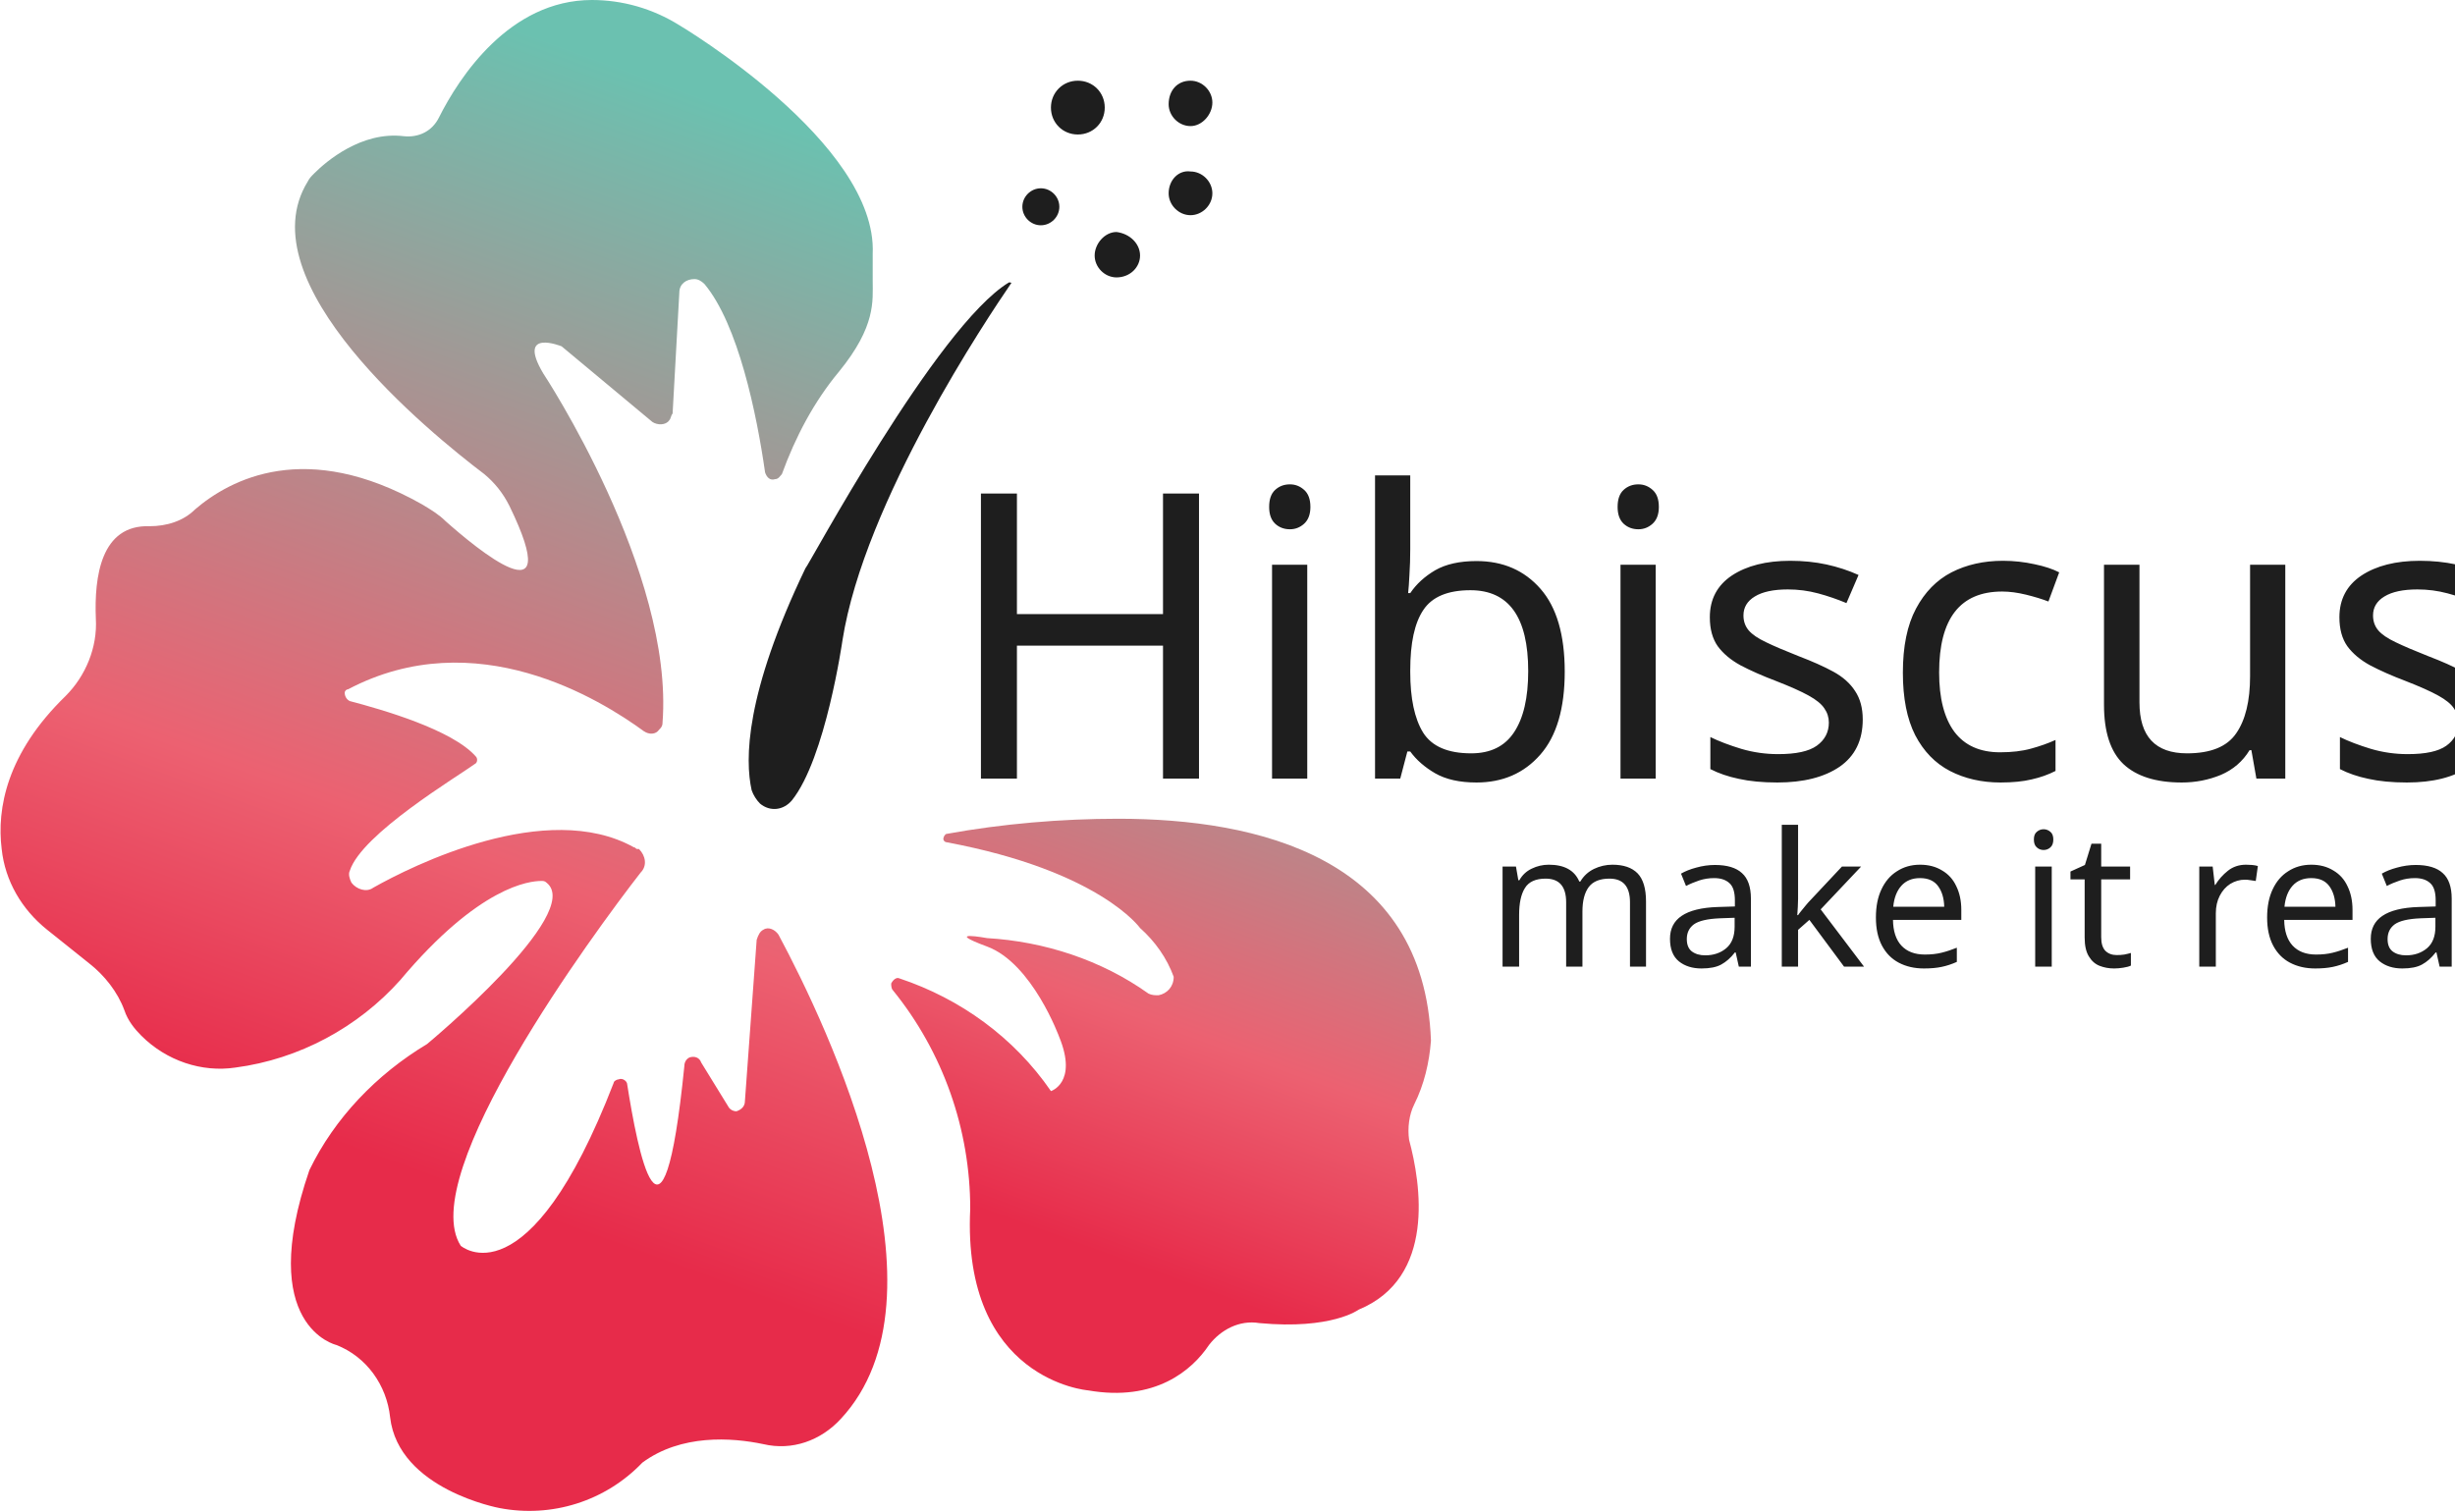
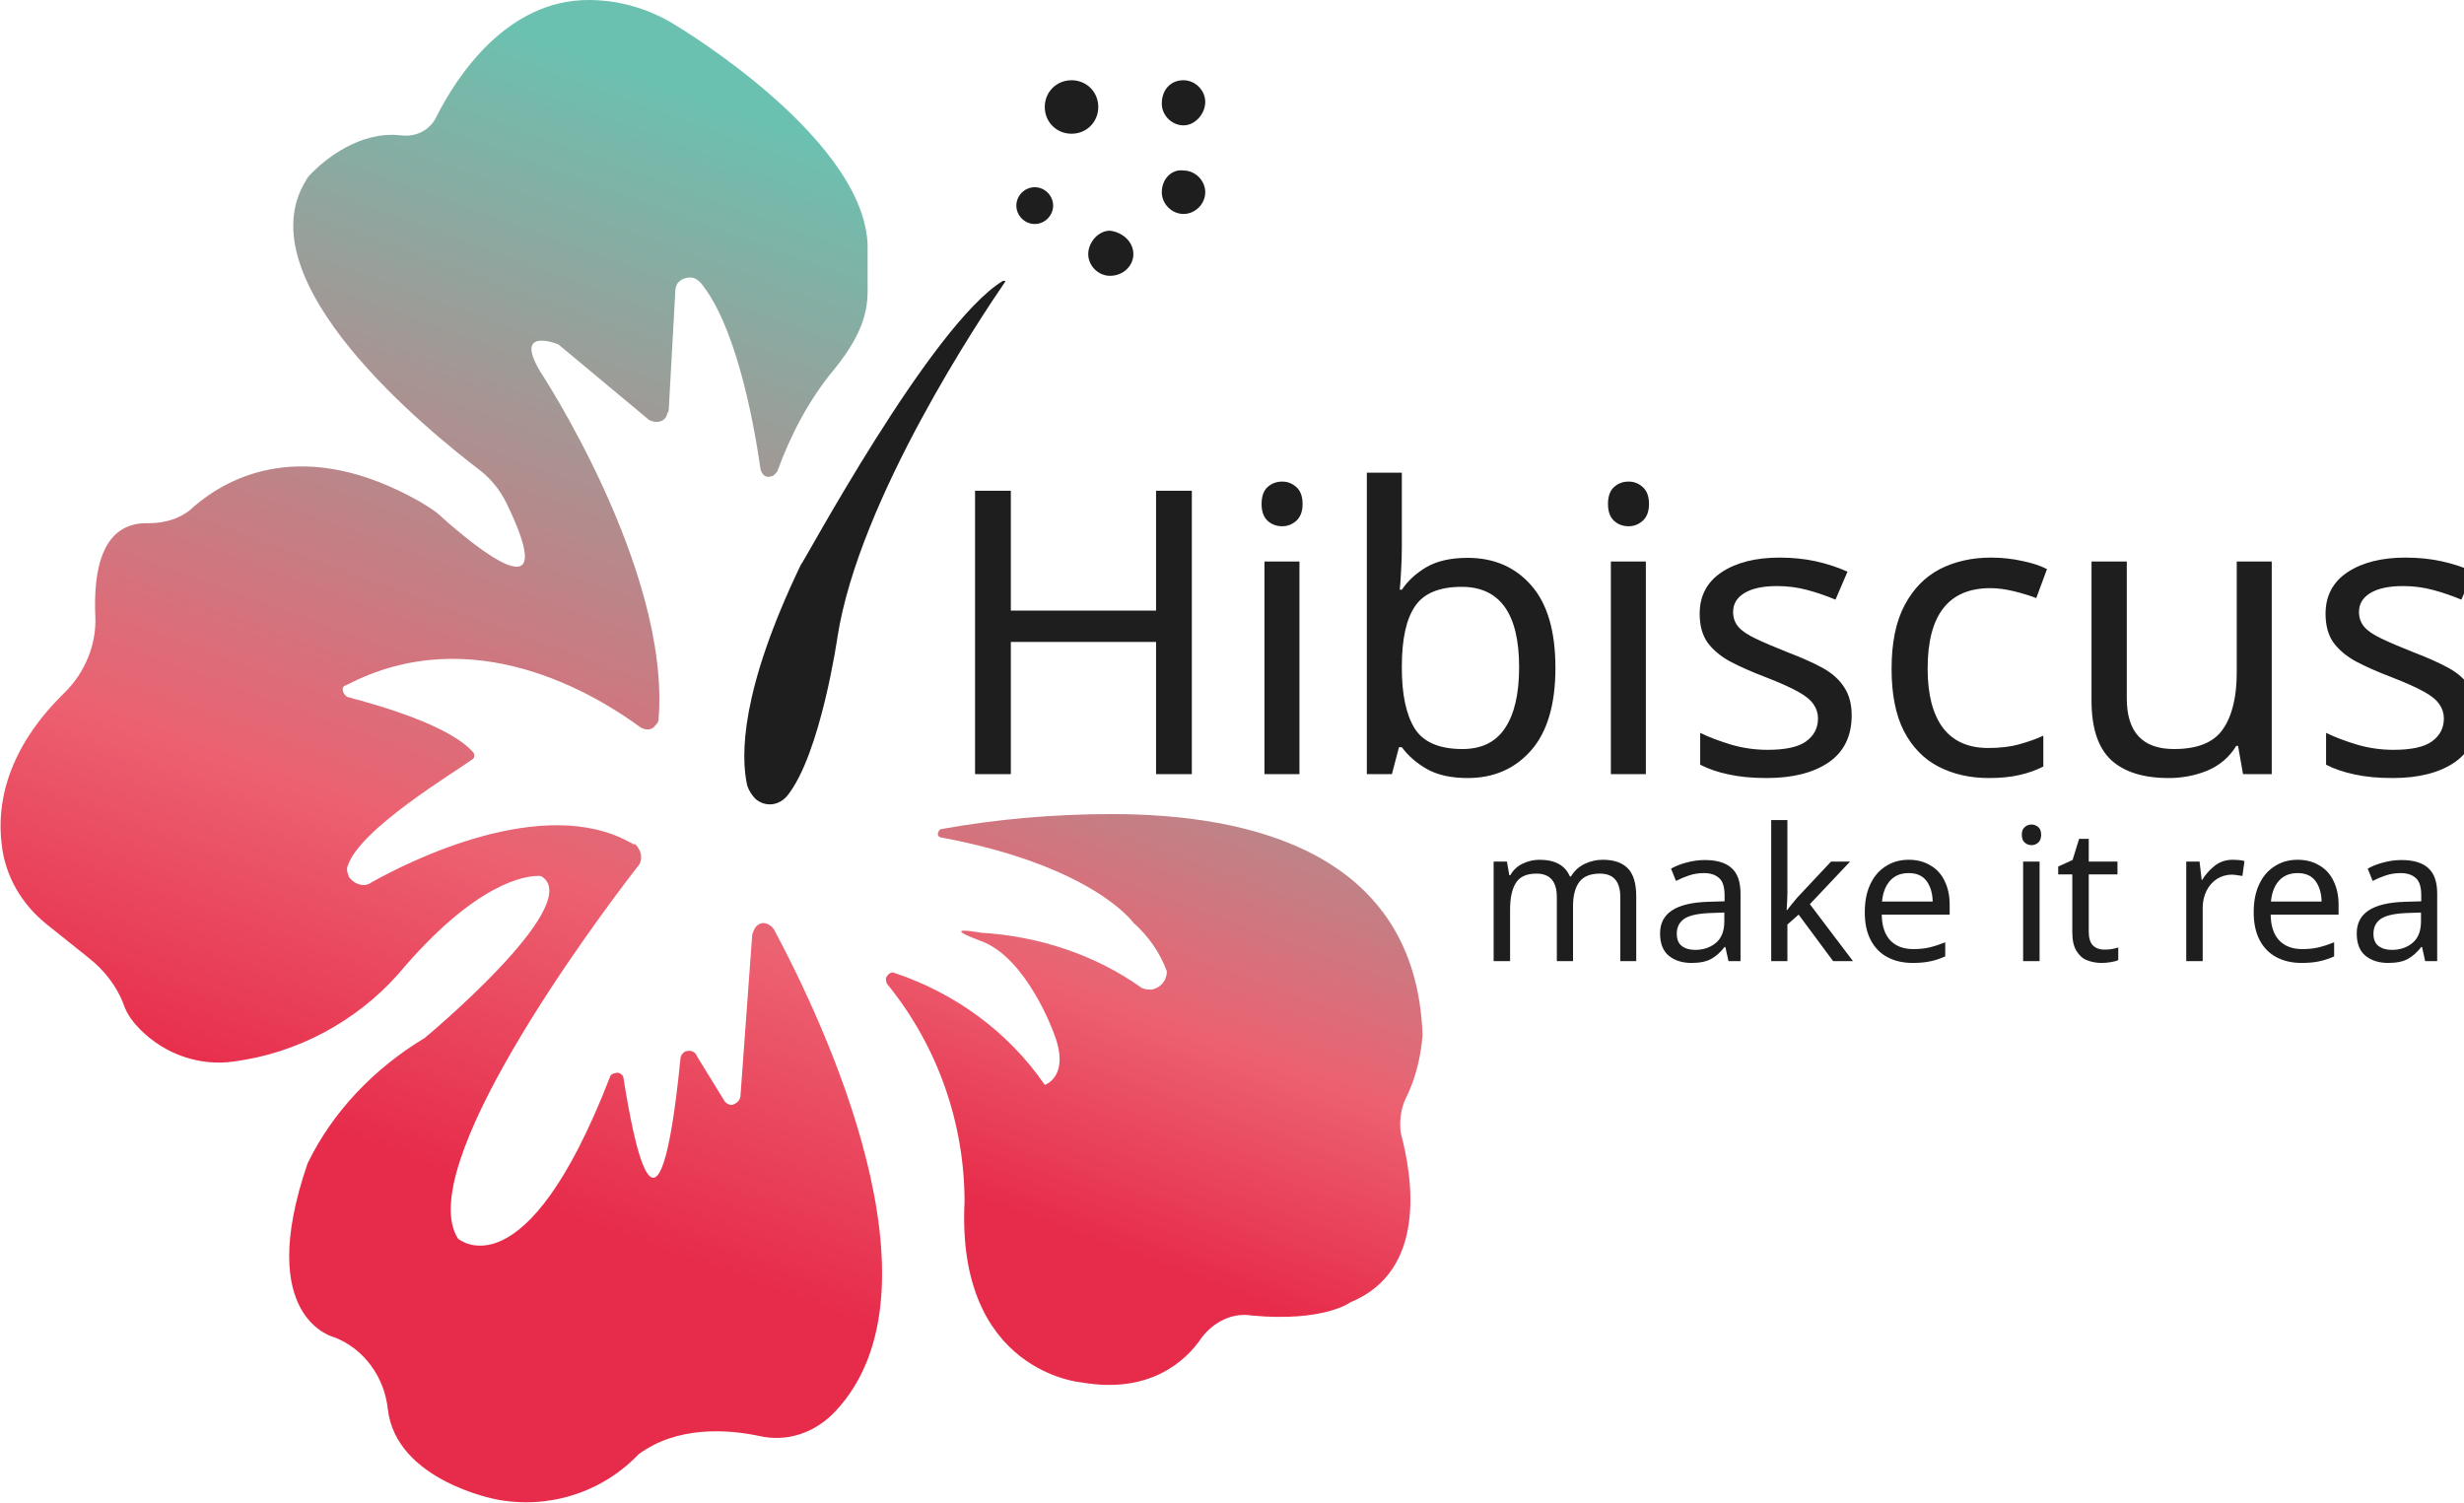
- <svg xmlns="http://www.w3.org/2000/svg" version="1.1" id="a3105d91-f7c2-4f08-9b98-2f044aa0bb53" x="0px" y="0px" viewBox="0 0 146 89.9" style="enable-background:new 0 0 146 89.9;" xml:space="preserve">
+ <svg xmlns="http://www.w3.org/2000/svg" version="1.1" id="a3105d91-f7c2-4f08-9b98-2f044aa0bb53" x="0px" y="0px" viewBox="0 0 147.4 89.9" style="enable-background:new 0 0 147.4 89.9;" xml:space="preserve">
  <style type="text/css">
	.st0{fill:url(#SVGID_1_);}
- 	.st1{fill:url(#SVGID_00000106129089954824708860000011297419026780921483_);}
+ 	.st1{fill:url(#SVGID_00000010291347916531368310000016706204033939373206_);}
	.st2{fill:#1E1E1E;}
	.st3{font-family:'ArialMT';}
	.st4{font-size:23.74px;}
	.st5{font-size:11.1px;}
</style>
-   <linearGradient id="SVGID_1_" gradientUnits="userSpaceOnUse" x1="60.254" y1="88.97" x2="82.105" y2="28.934">
+   <linearGradient id="SVGID_1_" gradientUnits="userSpaceOnUse" x1="60.276" y1="3.019" x2="82.127" y2="63.055" gradientTransform="matrix(1 0 0 -1 0 92)">
    <stop offset="0" style="stop-color:#E72B4A" />
    <stop offset="0.24" style="stop-color:#E72B4A" />
    <stop offset="0.46" style="stop-color:#EC6171" />
    <stop offset="1" style="stop-color:#6BC1B0" />
  </linearGradient>
  <path class="st0" d="M56.3,49.6c-0.1,0-0.2,0.2-0.2,0.3s0.1,0.2,0.2,0.2c9.1,1.7,11.5,5.1,11.5,5.1c0.9,0.8,1.6,1.8,2,2.9  c0,0.6-0.4,1-0.9,1.1l0,0c-0.2,0-0.4,0-0.6-0.1c-2.8-2-6.2-3.1-9.6-3.3c0,0-2.7-0.5,0,0.5s4.3,5.4,4.3,5.4c1.1,2.7-0.5,3.2-0.5,3.2  c-2.2-3.2-5.4-5.5-9-6.7c-0.2-0.1-0.4,0.1-0.5,0.3l0,0c0,0.1,0,0.3,0.1,0.4c3,3.7,4.6,8.3,4.6,13c-0.5,10.2,7,10.8,7,10.8  c4,0.7,6.2-1.2,7.2-2.7c0.7-0.9,1.8-1.5,3-1.3c4.3,0.4,5.9-0.8,5.9-0.8c4.6-1.9,3.7-7.5,3-10.1c-0.1-0.7,0-1.5,0.3-2.1  c0.6-1.2,0.9-2.5,1-3.8C84.7,51,74.8,48.7,66.5,48.7C63.1,48.7,59.6,49,56.3,49.6" />
-   <linearGradient id="SVGID_00000054225245009123867130000006961816795989113497_" gradientUnits="userSpaceOnUse" x1="17.001" y1="89.12" x2="46.715" y2="7.48">
+   <linearGradient id="SVGID_00000065796969529924324230000011463953027937692858_" gradientUnits="userSpaceOnUse" x1="17.023" y1="2.869" x2="46.738" y2="84.509" gradientTransform="matrix(1 0 0 -1 0 92)">
    <stop offset="0" style="stop-color:#E72B4A" />
    <stop offset="0.24" style="stop-color:#E72B4A" />
    <stop offset="0.46" style="stop-color:#EC6171" />
    <stop offset="0.656" style="stop-color:#BD8488" />
    <stop offset="1" style="stop-color:#6BC1B0" />
  </linearGradient>
-   <path style="fill:url(#SVGID_00000054225245009123867130000006961816795989113497_);" d="M26.1,7c-0.4,0.8-1.2,1.2-2.1,1.1  c-2.5-0.3-4.6,1.5-5.3,2.2c-0.2,0.2-0.3,0.3-0.4,0.5c-3.7,6,7.2,14.9,10.5,17.4c0.6,0.5,1.1,1.1,1.5,1.9c3.4,7-2,2.5-3.8,0.9  c-0.4-0.4-0.9-0.7-1.4-1c-6.9-3.9-11.4-1.5-13.5,0.3c-0.7,0.7-1.7,1-2.7,1c-2.9-0.1-3.3,3-3.2,5.5c0.1,1.7-0.6,3.4-1.8,4.6  c-3.5,3.4-4.1,6.7-3.8,9.1c0.2,1.9,1.2,3.6,2.7,4.8l2.5,2C6.2,58,7,59,7.4,60.1c0.2,0.6,0.6,1.1,1,1.5c1.5,1.5,3.6,2.2,5.6,1.9  c3.8-0.5,7.3-2.4,9.8-5.2c4.7-5.6,7.7-5.9,8.4-5.9c0.1,0,0.2,0,0.3,0.1c2.3,1.8-7.1,9.6-7.1,9.6c-3,1.8-5.5,4.4-7,7.5  C15.2,78.9,20,80,20,80c1.8,0.7,3,2.4,3.2,4.3c0.5,4.3,6.5,5.4,6.5,5.4c3.1,0.6,6.3-0.4,8.5-2.7c2.3-1.7,5.3-1.5,7.2-1.1  c1.7,0.4,3.4-0.2,4.6-1.5c6.8-7.3-0.7-23.2-3.7-28.8c-0.2-0.3-0.6-0.5-0.9-0.3l0,0c-0.2,0.1-0.3,0.3-0.4,0.6l-0.7,9.6  c0,0.3-0.2,0.5-0.5,0.6c-0.2,0-0.4-0.1-0.5-0.3c-0.5-0.8-1.1-1.8-1.6-2.6c-0.1-0.3-0.4-0.4-0.7-0.3c-0.2,0.1-0.3,0.3-0.3,0.5  c-1.3,12.9-2.8,4.9-3.4,1.1c0-0.2-0.3-0.4-0.5-0.3l0,0c-0.1,0-0.3,0.1-0.3,0.2c-5.1,13.2-9.1,9.7-9.1,9.7  c-2.7-4.2,7.9-18.6,10.7-22.2c0.4-0.4,0.3-1-0.1-1.4c0,0,0,0-0.1,0s-0.1-0.1-0.2-0.1c-5.2-2.9-13.2,1.1-15.5,2.4  c-0.4,0.3-1,0.1-1.3-0.3c-0.1-0.2-0.2-0.5-0.1-0.7c0.7-2.2,6.4-5.6,7.5-6.4c0.1-0.1,0.1-0.3,0-0.4l0,0c-1.4-1.6-5.6-2.8-7.5-3.3  c-0.2-0.1-0.3-0.3-0.3-0.5c0-0.1,0.1-0.2,0.2-0.2c7.6-4,15,0.6,17.6,2.5c0.3,0.2,0.7,0.2,0.9-0.1l0,0c0.1-0.1,0.2-0.2,0.2-0.4  c0.7-9-7.1-20.8-7.1-20.8c-1.6-2.7,1.1-1.6,1.1-1.6l5.4,4.5c0.3,0.2,0.8,0.2,1-0.1c0.1-0.1,0.1-0.3,0.2-0.4l0.4-7.2  c0-0.5,0.4-0.8,0.9-0.8l0,0c0.2,0,0.4,0.1,0.6,0.3c2,2.4,3.1,7.7,3.6,11.2c0.1,0.3,0.3,0.5,0.6,0.4l0,0c0.2,0,0.3-0.2,0.4-0.3  c0.8-2.2,1.9-4.3,3.4-6.1c2.2-2.7,2-4.2,2-5.4c0-0.5,0-1.1,0-1.6C52.2,8.5,40.4,1.5,40.4,1.5C38.8,0.5,37,0,35.2,0  C30.3,0,27.3,4.6,26.1,7" />
-   <path class="st2" d="M60,16.8c0.1,0,0.2,0,0.1,0.1c-1.3,1.9-8.7,12.9-10,21.2c0,0-1,7-3,9.5c-0.5,0.6-1.3,0.7-1.9,0.2c0,0,0,0,0,0  c-0.2-0.2-0.4-0.5-0.5-0.8c-0.4-1.8-0.4-5.7,3.2-13.2C48,33.8,55.7,19.4,60,16.8" />
-   <path class="st2" d="M67.8,15.2c0,0.7-0.6,1.3-1.4,1.3c-0.7,0-1.3-0.6-1.3-1.3c0-0.7,0.6-1.4,1.3-1.4c0,0,0,0,0,0l0,0  C67.2,13.9,67.8,14.5,67.8,15.2" />
+   <path style="fill:url(#SVGID_00000065796969529924324230000011463953027937692858_);" d="M26.1,7c-0.4,0.8-1.2,1.2-2.1,1.1  c-2.5-0.3-4.6,1.5-5.3,2.2c-0.2,0.2-0.3,0.3-0.4,0.5c-3.7,6,7.2,14.9,10.5,17.4c0.6,0.5,1.1,1.1,1.5,1.9c3.4,7-2,2.5-3.8,0.9  c-0.4-0.4-0.9-0.7-1.4-1c-6.9-3.9-11.4-1.5-13.5,0.3c-0.7,0.7-1.7,1-2.7,1c-2.9-0.1-3.3,3-3.2,5.5c0.1,1.7-0.6,3.4-1.8,4.6  c-3.5,3.4-4.1,6.7-3.8,9.1c0.2,1.9,1.2,3.6,2.7,4.8l2.5,2C6.2,58,7,59,7.4,60.1c0.2,0.6,0.6,1.1,1,1.5c1.5,1.5,3.6,2.2,5.6,1.9  c3.8-0.5,7.3-2.4,9.8-5.2c4.7-5.6,7.7-5.9,8.4-5.9c0.1,0,0.2,0,0.3,0.1c2.3,1.8-7.1,9.6-7.1,9.6c-3,1.8-5.5,4.4-7,7.5  C15.2,78.9,20,80,20,80c1.8,0.7,3,2.4,3.2,4.3c0.5,4.3,6.5,5.4,6.5,5.4c3.1,0.6,6.3-0.4,8.5-2.7c2.3-1.7,5.3-1.5,7.2-1.1  c1.7,0.4,3.4-0.2,4.6-1.5c6.8-7.3-0.7-23.2-3.7-28.8c-0.2-0.3-0.6-0.5-0.9-0.3l0,0c-0.2,0.1-0.3,0.3-0.4,0.6l-0.7,9.6  c0,0.3-0.2,0.5-0.5,0.6c-0.2,0-0.4-0.1-0.5-0.3c-0.5-0.8-1.1-1.8-1.6-2.6c-0.1-0.3-0.4-0.4-0.7-0.3c-0.2,0.1-0.3,0.3-0.3,0.5  c-1.3,12.9-2.8,4.9-3.4,1.1c0-0.2-0.3-0.4-0.5-0.3l0,0c-0.1,0-0.3,0.1-0.3,0.2c-5.1,13.2-9.1,9.7-9.1,9.7  c-2.7-4.2,7.9-18.6,10.7-22.2c0.4-0.4,0.3-1-0.1-1.4c0,0,0,0-0.1,0s-0.1-0.1-0.2-0.1c-5.2-2.9-13.2,1.1-15.5,2.4  c-0.4,0.3-1,0.1-1.3-0.3c-0.1-0.2-0.2-0.5-0.1-0.7c0.7-2.2,6.4-5.6,7.5-6.4c0.1-0.1,0.1-0.3,0-0.4l0,0c-1.4-1.6-5.6-2.8-7.5-3.3  c-0.2-0.1-0.3-0.3-0.3-0.5c0-0.1,0.1-0.2,0.2-0.2c7.6-4,15,0.6,17.6,2.5c0.3,0.2,0.7,0.2,0.9-0.1l0,0c0.1-0.1,0.2-0.2,0.2-0.4  c0.7-9-7.1-20.8-7.1-20.8c-1.6-2.7,1.1-1.6,1.1-1.6l5.4,4.5c0.3,0.2,0.8,0.2,1-0.1c0.1-0.1,0.1-0.3,0.2-0.4l0.4-7.2  c0-0.5,0.4-0.8,0.9-0.8l0,0c0.2,0,0.4,0.1,0.6,0.3c2,2.4,3.1,7.7,3.6,11.2c0.1,0.3,0.3,0.5,0.6,0.4l0,0c0.2,0,0.3-0.2,0.4-0.3  c0.8-2.2,1.9-4.3,3.4-6.1c2.2-2.7,2-4.2,2-5.4c0-0.5,0-1.1,0-1.6C52.2,8.5,40.4,1.5,40.4,1.5C38.8,0.5,37,0,35.2,0  C30.3,0,27.3,4.6,26.1,7" />
+   <path class="st2" d="M60,16.8c0.1,0,0.2,0,0.1,0.1c-1.3,1.9-8.7,12.9-10,21.2c0,0-1,7-3,9.5c-0.5,0.6-1.3,0.7-1.9,0.2l0,0  c-0.2-0.2-0.4-0.5-0.5-0.8c-0.4-1.8-0.4-5.7,3.2-13.2C48,33.8,55.7,19.4,60,16.8" />
+   <path class="st2" d="M67.8,15.2c0,0.7-0.6,1.3-1.4,1.3c-0.7,0-1.3-0.6-1.3-1.3s0.6-1.4,1.3-1.4l0,0l0,0  C67.2,13.9,67.8,14.5,67.8,15.2" />
  <path class="st2" d="M70.8,10.2c0.7,0,1.3,0.6,1.3,1.3s-0.6,1.3-1.3,1.3c-0.7,0-1.3-0.6-1.3-1.3C69.5,10.7,70.1,10.1,70.8,10.2  C70.8,10.1,70.8,10.1,70.8,10.2L70.8,10.2" />
-   <path class="st2" d="M70.8,4.8c0.7,0,1.3,0.6,1.3,1.3c0,0.7-0.6,1.4-1.3,1.4c-0.7,0-1.3-0.6-1.3-1.3c0,0,0,0,0,0l0,0  C69.5,5.4,70,4.8,70.8,4.8C70.8,4.8,70.8,4.8,70.8,4.8" />
-   <path class="st2" d="M64.1,4.8c0.9,0,1.6,0.7,1.6,1.6C65.7,7.3,65,8,64.1,8c-0.9,0-1.6-0.7-1.6-1.6l0,0C62.5,5.5,63.2,4.8,64.1,4.8" />
-   <path class="st2" d="M61.9,11.2c0.6,0,1.1,0.5,1.1,1.1c0,0.6-0.5,1.1-1.1,1.1c-0.6,0-1.1-0.5-1.1-1.1c0,0,0,0,0,0l0,0  C60.8,11.7,61.3,11.2,61.9,11.2C61.9,11.2,61.9,11.2,61.9,11.2" />
-   <text transform="matrix(1 0 0 1 56.0398 46.3099)" class="st2 st3 st4">Hibiscus</text>
-   <text transform="matrix(1 0 0 1 88.4207 57.4964)" class="st2 st3 st5">make it real</text>
+   <path class="st2" d="M70.8,4.8c0.7,0,1.3,0.6,1.3,1.3s-0.6,1.4-1.3,1.4c-0.7,0-1.3-0.6-1.3-1.3l0,0l0,0C69.5,5.4,70,4.8,70.8,4.8  L70.8,4.8" />
+   <path class="st2" d="M64.1,4.8c0.9,0,1.6,0.7,1.6,1.6S65,8,64.1,8s-1.6-0.7-1.6-1.6l0,0C62.5,5.5,63.2,4.8,64.1,4.8" />
+   <path class="st2" d="M61.9,11.2c0.6,0,1.1,0.5,1.1,1.1s-0.5,1.1-1.1,1.1s-1.1-0.5-1.1-1.1l0,0l0,0C60.8,11.7,61.3,11.2,61.9,11.2  L61.9,11.2" />
+   <text transform="matrix(1 0 0 1 56.0322 46.3099)" class="st2 st3 st4">Hibiscus</text>
+   <text transform="matrix(1 0 0 1 88.4132 57.4964)" class="st2 st3 st5">make it real</text>
</svg>
